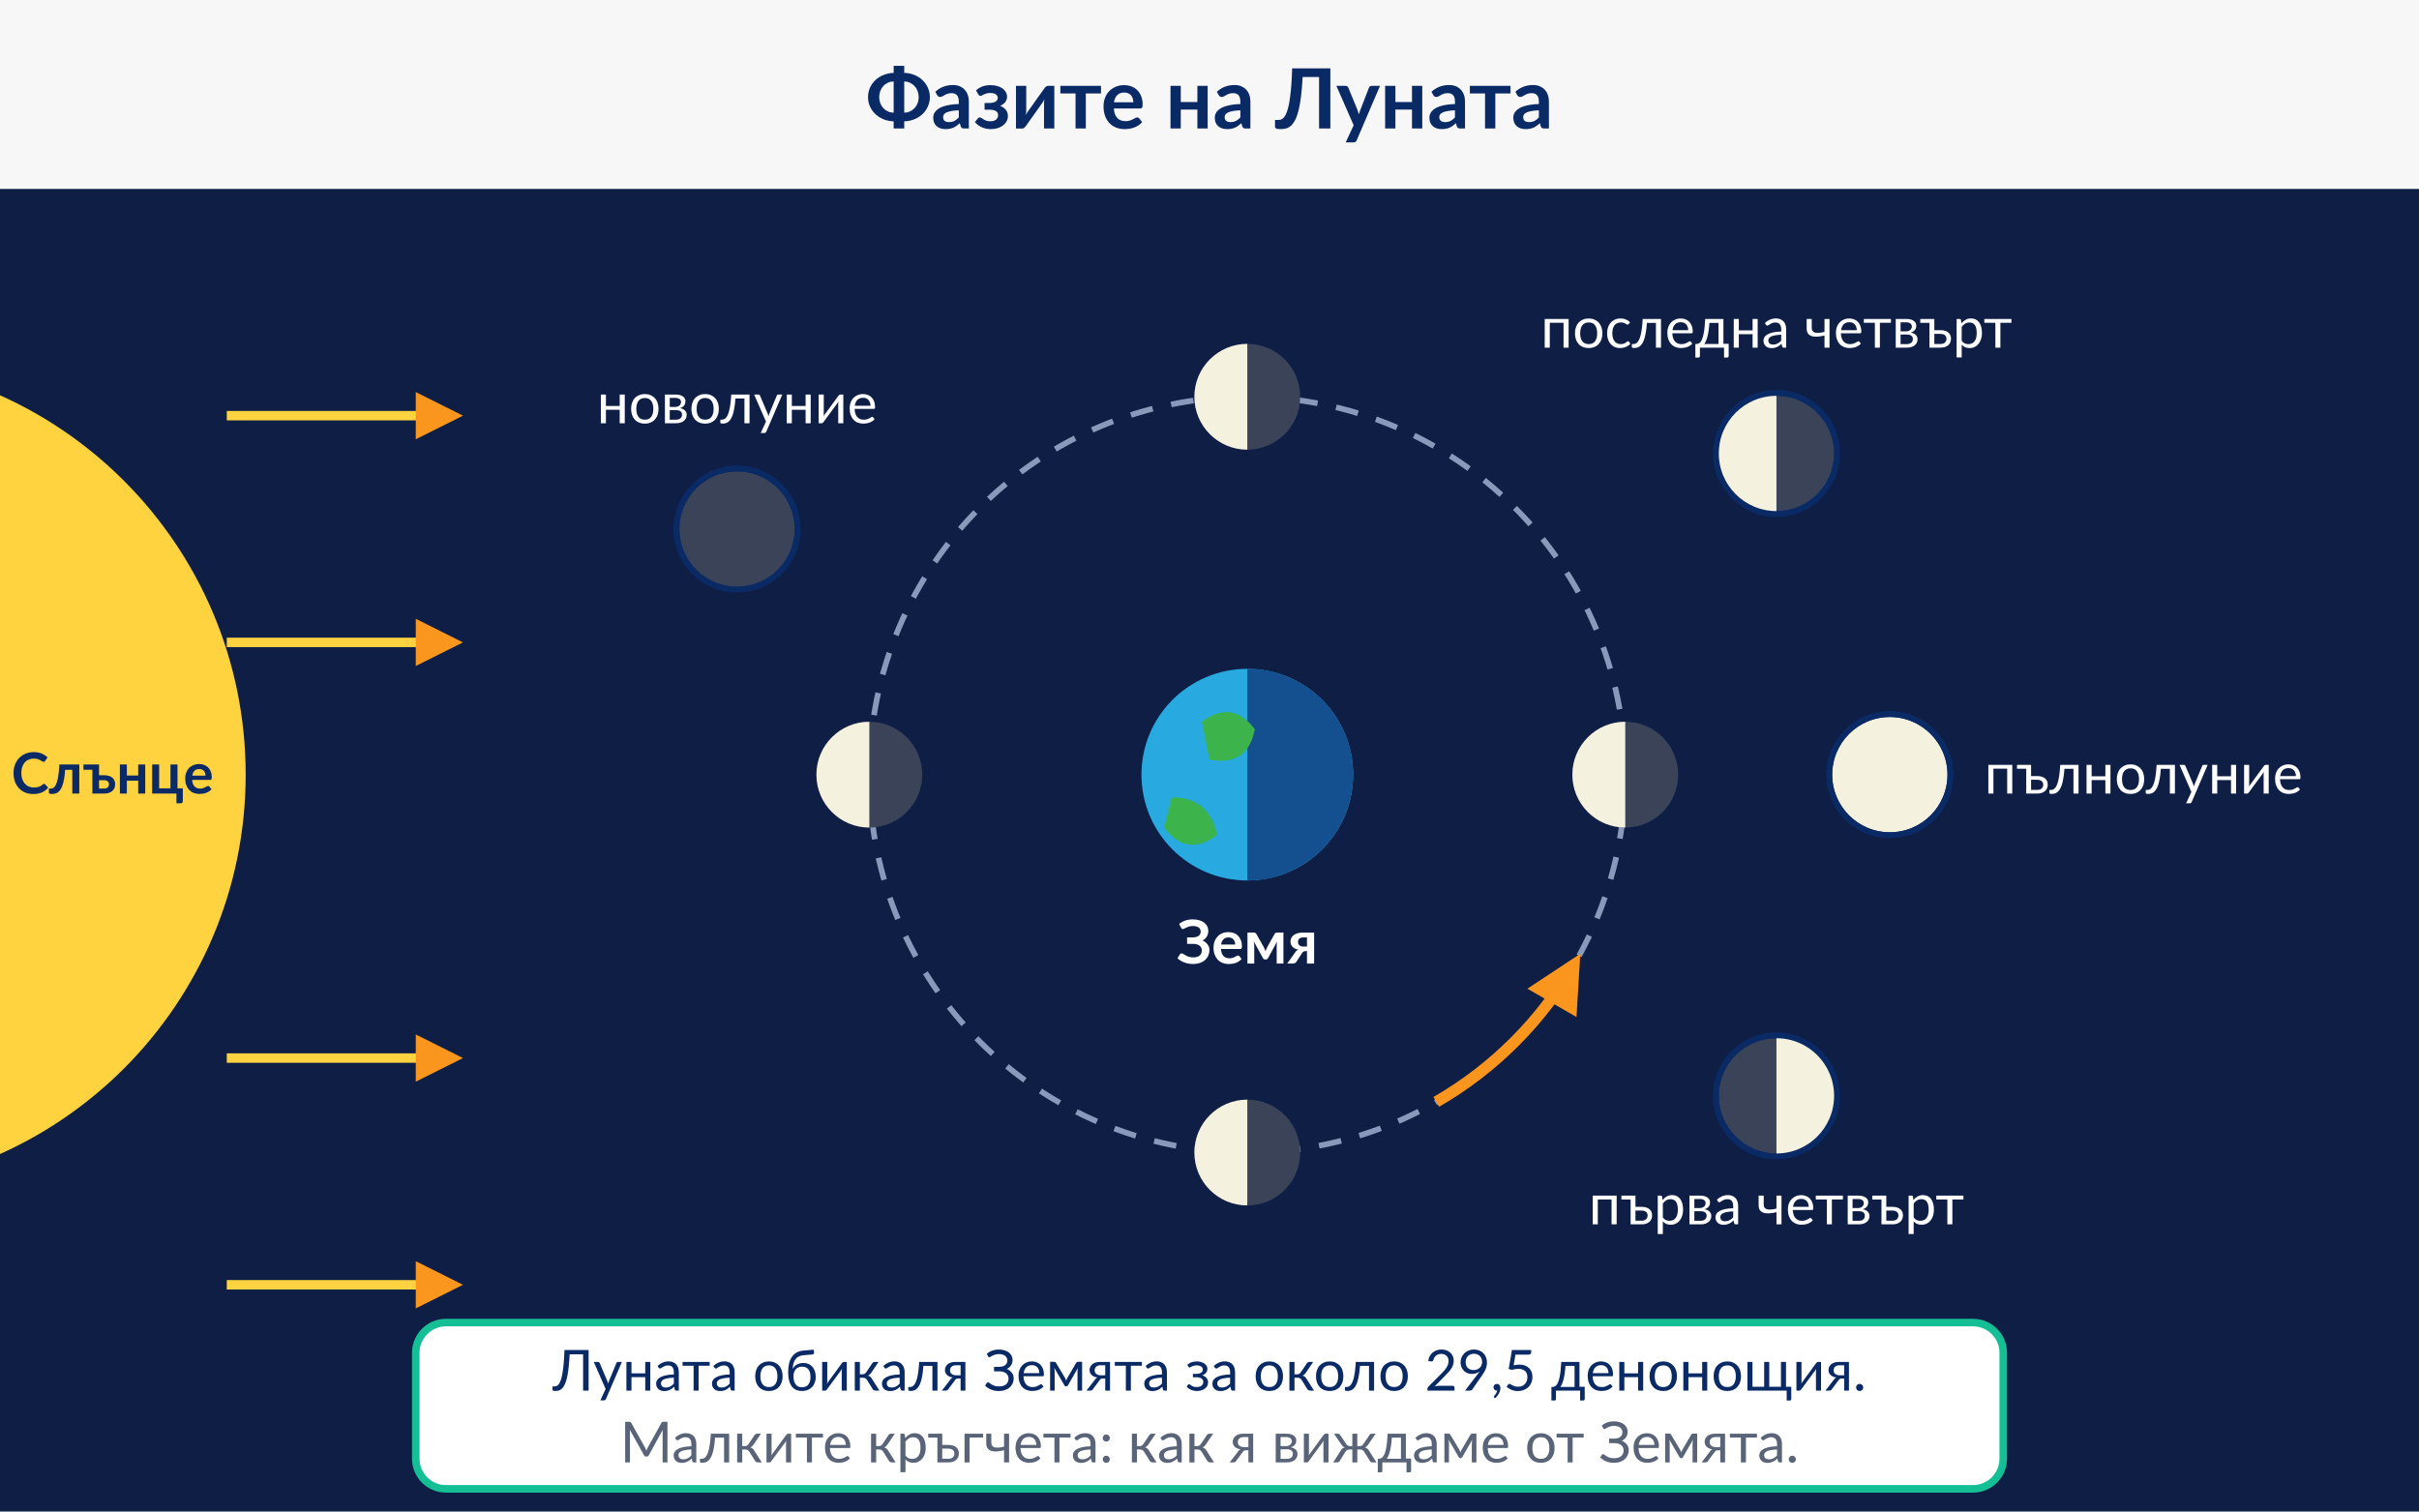
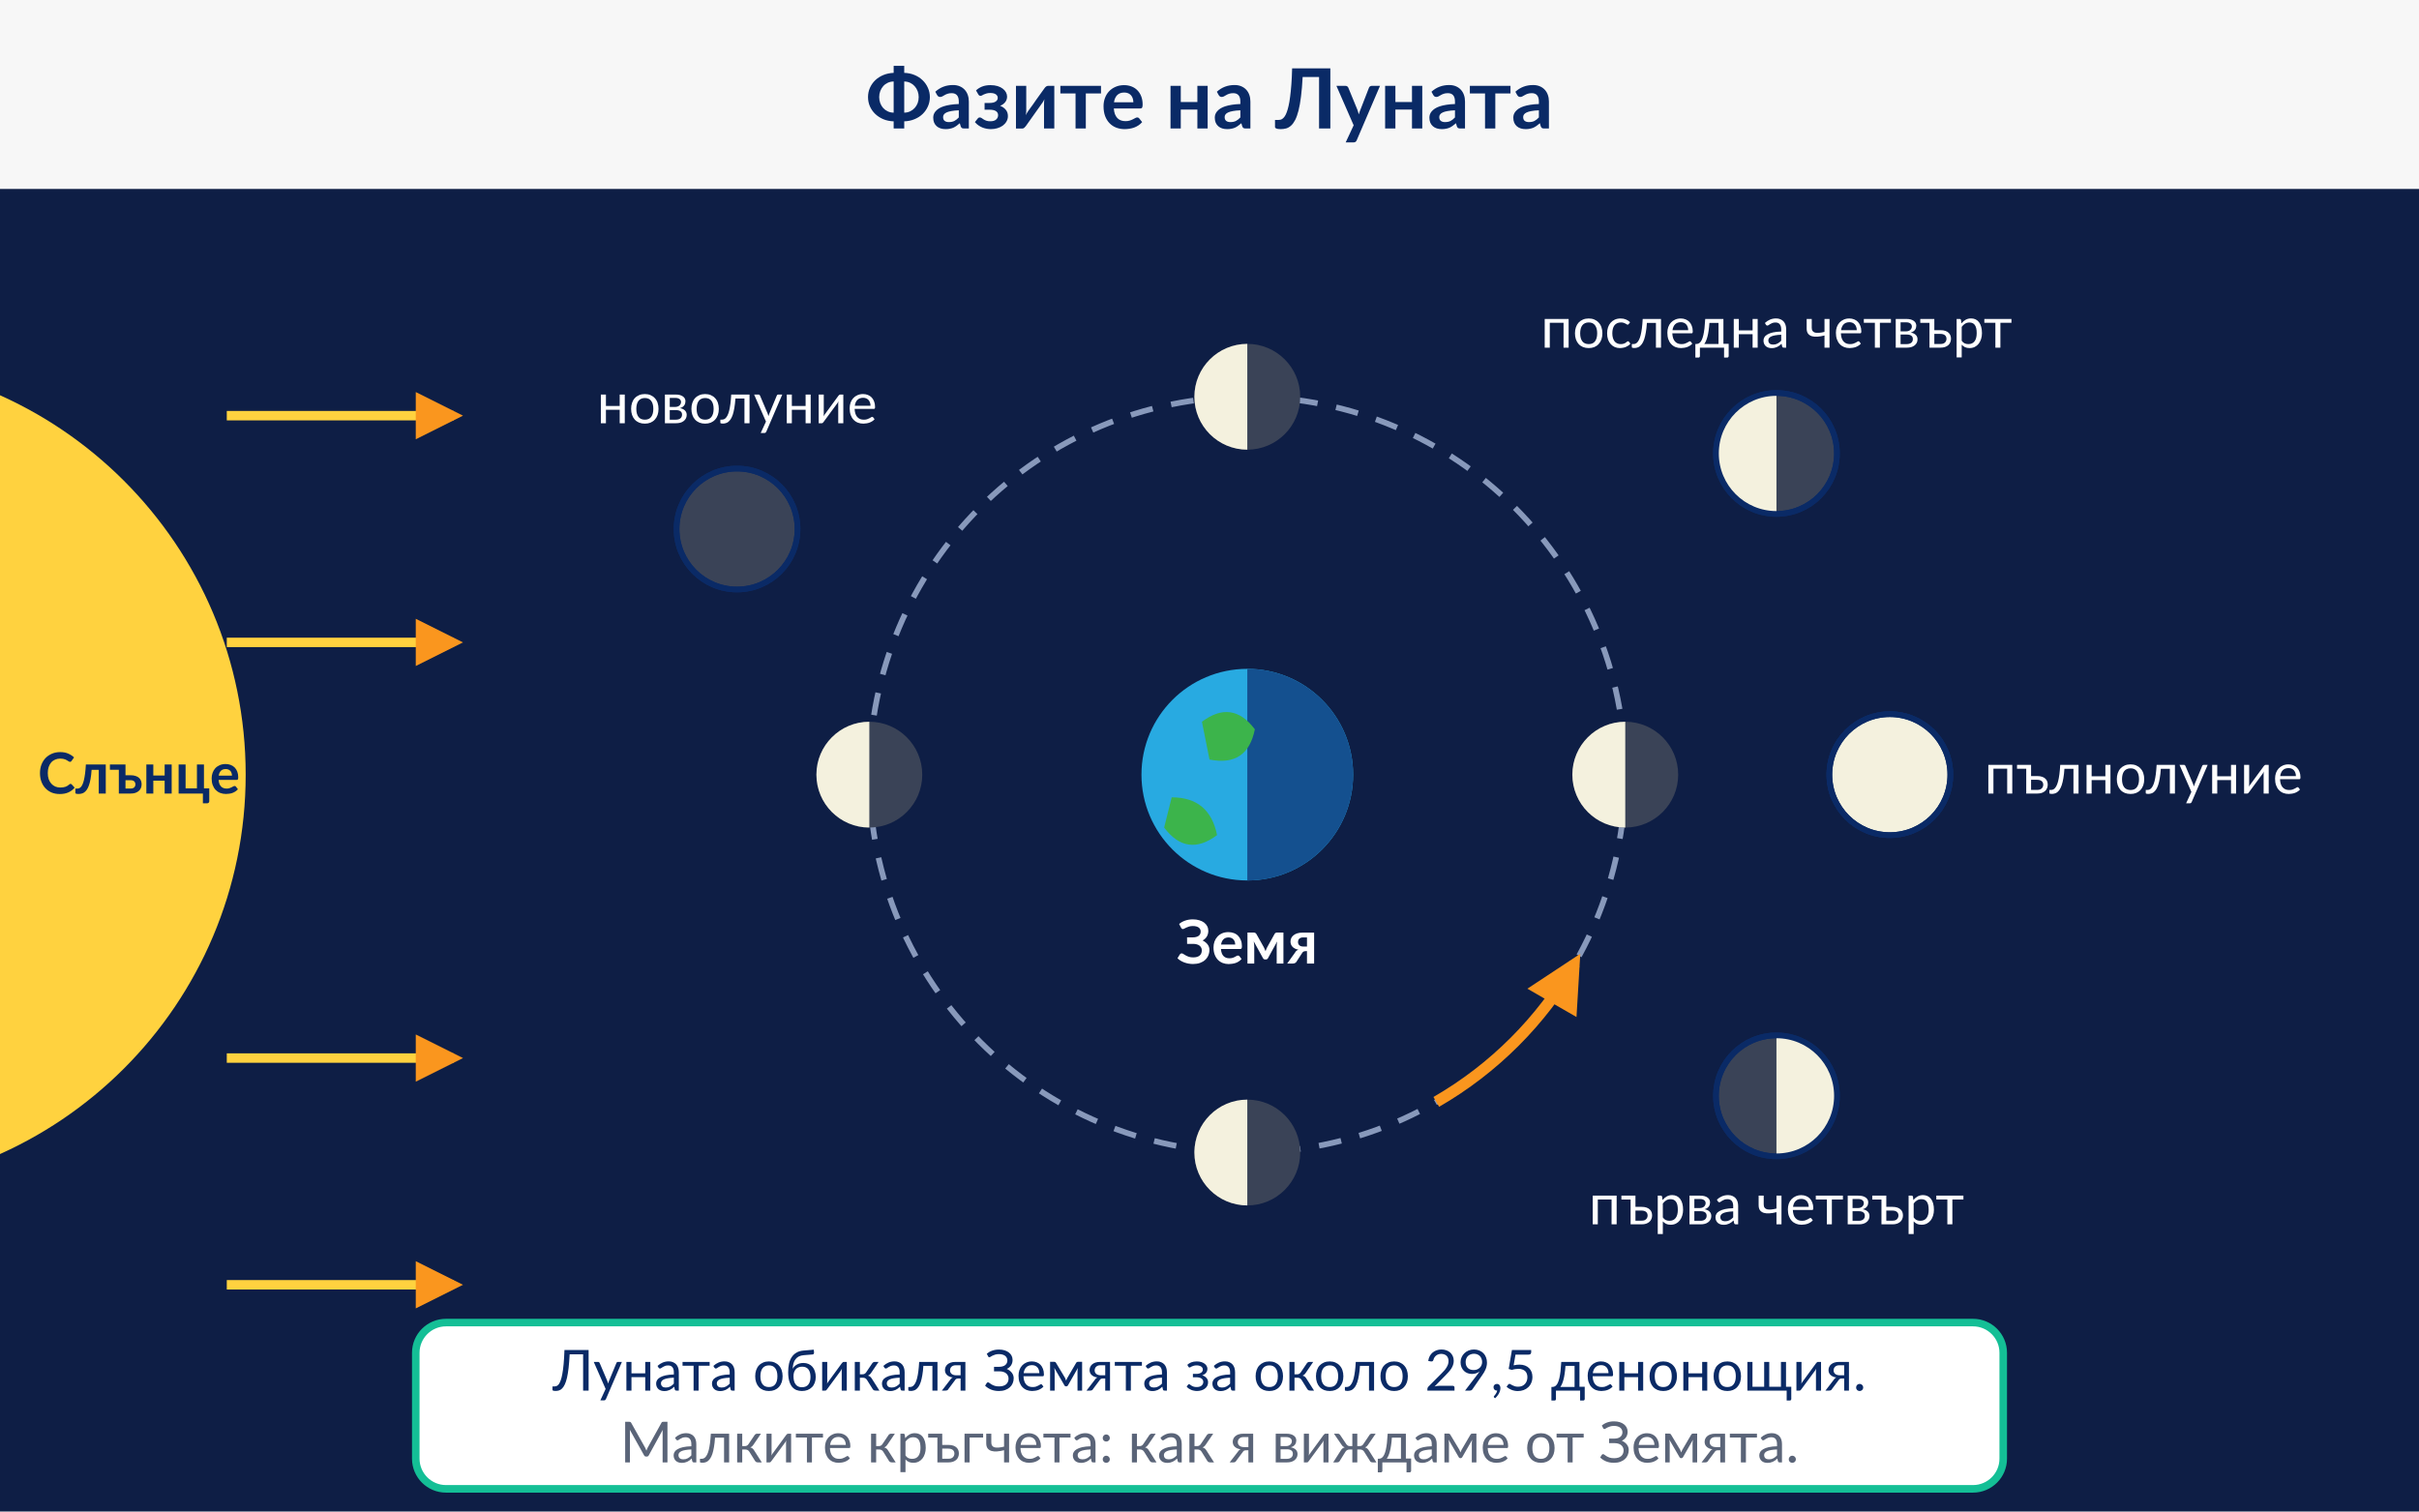
<svg xmlns="http://www.w3.org/2000/svg" viewBox="0 0 640 400" width="640" height="400" font-family="Lato, Arial, sans-serif" role="img">
  <defs>
    <marker id="a" viewBox="0 0 10 10" refX="8" refY="5" markerWidth="5" markerHeight="5" orient="auto-start-reverse">
      <path d="M0,0 L10,5 L0,10 z" fill="#0A2A66" />
    </marker>
    <marker id="o" viewBox="0 0 10 10" refX="8" refY="5" markerWidth="5" markerHeight="5" orient="auto-start-reverse">
      <path d="M0,0 L10,5 L0,10 z" fill="#FA961E" />
    </marker>
    <marker id="t" viewBox="0 0 10 10" refX="8" refY="5" markerWidth="5" markerHeight="5" orient="auto-start-reverse">
      <path d="M0,0 L10,5 L0,10 z" fill="#14BF96" />
    </marker>
    <marker id="c" viewBox="0 0 10 10" refX="8" refY="5" markerWidth="5" markerHeight="5" orient="auto-start-reverse">
      <path d="M0,0 L10,5 L0,10 z" fill="#28AAE1" />
    </marker>
    <marker id="g" viewBox="0 0 10 10" refX="8" refY="5" markerWidth="5" markerHeight="5" orient="auto-start-reverse">
      <path d="M0,0 L10,5 L0,10 z" fill="#3CB44B" />
    </marker>
    <marker id="gr" viewBox="0 0 10 10" refX="8" refY="5" markerWidth="5" markerHeight="5" orient="auto-start-reverse">
      <path d="M0,0 L10,5 L0,10 z" fill="#5A6478" />
    </marker>
  </defs>
  <rect width="640" height="400" fill="#F7F7F7" />
  <text x="320" y="34" font-size="22" text-anchor="middle" font-weight="bold" fill="#0A2A66">Фазите на Луната</text>
  <rect x="0" y="50" width="640" height="350" fill="#0E1E45" />
  <circle cx="-45" cy="205" r="110" fill="#FFD23F" stroke="none" stroke-width="2" />
-   <text x="3" y="210" font-size="15" text-anchor="start" font-weight="bold" fill="#0A2A66">Слънце</text>
+   <text x="10" y="210" font-size="15" text-anchor="start" font-weight="bold" fill="#0A2A66">Слънце</text>
  <line x1="60" y1="110" x2="120" y2="110" stroke="#FFD23F" stroke-width="2.5" marker-end="url(#o)" />
  <line x1="60" y1="170" x2="120" y2="170" stroke="#FFD23F" stroke-width="2.5" marker-end="url(#o)" />
  <line x1="60" y1="280" x2="120" y2="280" stroke="#FFD23F" stroke-width="2.5" marker-end="url(#o)" />
  <line x1="60" y1="340" x2="120" y2="340" stroke="#FFD23F" stroke-width="2.5" marker-end="url(#o)" />
  <circle cx="330" cy="205" r="100" fill="none" stroke="#8899BB" stroke-width="1.5" stroke-dasharray="6 5" />
  <circle cx="330" cy="205" r="28" fill="#28AAE1" stroke="none" stroke-width="2" />
  <path d="M330,177 A28,28 0 0 1 330,233 z" fill="#14508F" stroke="none" stroke-width="2" />
  <path d="M318,191 q8,-6 14,2 q-2,10 -12,8 z M310,211 q10,0 12,10 q-8,6 -14,-2 z" fill="#3CB44B" stroke="none" stroke-width="2" />
  <text x="330" y="255" font-size="16" text-anchor="middle" font-weight="bold" fill="#fff">Земя</text>
  <circle cx="230.0" cy="205.0" r="14" fill="#3A4357" stroke="none" stroke-width="2" />
  <path d="M230.0,191.0 A14,14 0 0 0 230.0,219.0 z" fill="#F4F1DE" stroke="none" stroke-width="2" />
  <circle cx="330.0" cy="305.0" r="14" fill="#3A4357" stroke="none" stroke-width="2" />
  <path d="M330.0,291.0 A14,14 0 0 0 330.0,319.0 z" fill="#F4F1DE" stroke="none" stroke-width="2" />
  <circle cx="430.0" cy="205.0" r="14" fill="#3A4357" stroke="none" stroke-width="2" />
  <path d="M430.0,191.0 A14,14 0 0 0 430.0,219.0 z" fill="#F4F1DE" stroke="none" stroke-width="2" />
  <circle cx="330.0" cy="105.0" r="14" fill="#3A4357" stroke="none" stroke-width="2" />
  <path d="M330.0,91.0 A14,14 0 0 0 330.0,119.0 z" fill="#F4F1DE" stroke="none" stroke-width="2" />
  <circle cx="195" cy="140" r="16" fill="#3A4357" stroke="#0A2A66" stroke-width="1.5" />
  <circle cx="195" cy="140" r="16" fill="none" stroke="#0A2A66" stroke-width="1.5" />
  <text x="195" y="112" font-size="15" text-anchor="middle" font-weight="normal" fill="#fff">новолуние</text>
  <circle cx="470" cy="290" r="16" fill="#3A4357" stroke="#0A2A66" stroke-width="1.5" />
  <path d="M470,274 A16,16 0 0 1 470,306 z" fill="#F4F1DE" stroke="none" stroke-width="2" />
  <circle cx="470" cy="290" r="16" fill="none" stroke="#0A2A66" stroke-width="1.5" />
  <text x="470" y="324" font-size="15" text-anchor="middle" font-weight="normal" fill="#fff">първа четвърт</text>
  <circle cx="500" cy="205" r="16" fill="#3A4357" stroke="#0A2A66" stroke-width="1.5" />
  <circle cx="500" cy="205" r="16" fill="#F4F1DE" stroke="#0A2A66" stroke-width="1.5" />
  <circle cx="500" cy="205" r="16" fill="none" stroke="#0A2A66" stroke-width="1.5" />
  <text x="525" y="210" font-size="15" text-anchor="start" font-weight="normal" fill="#fff">пълнолуние</text>
  <circle cx="470" cy="120" r="16" fill="#3A4357" stroke="#0A2A66" stroke-width="1.5" />
  <path d="M470,104 A16,16 0 0 0 470,136 z" fill="#F4F1DE" stroke="none" stroke-width="2" />
  <circle cx="470" cy="120" r="16" fill="none" stroke="#0A2A66" stroke-width="1.5" />
  <text x="470" y="92" font-size="15" text-anchor="middle" font-weight="normal" fill="#fff">последна четвърт</text>
  <path d="M380.0,291.6 A100,100 0 0 0 416.6,255.0" fill="none" stroke="#FA961E" stroke-width="3" marker-end="url(#o)" />
  <rect x="110" y="350" width="420" height="44" rx="8" fill="#fff" stroke="#14BF96" stroke-width="2" />
  <text x="320" y="368" font-size="15" text-anchor="middle" font-weight="normal" fill="#0A2A66">Луната обикаля Земята за около 29,5 денонощия.</text>
  <text x="320" y="387" font-size="15" text-anchor="middle" font-weight="normal" fill="#5A6478">Малките кръгчета: как я виждаме от Земята.</text>
</svg>
